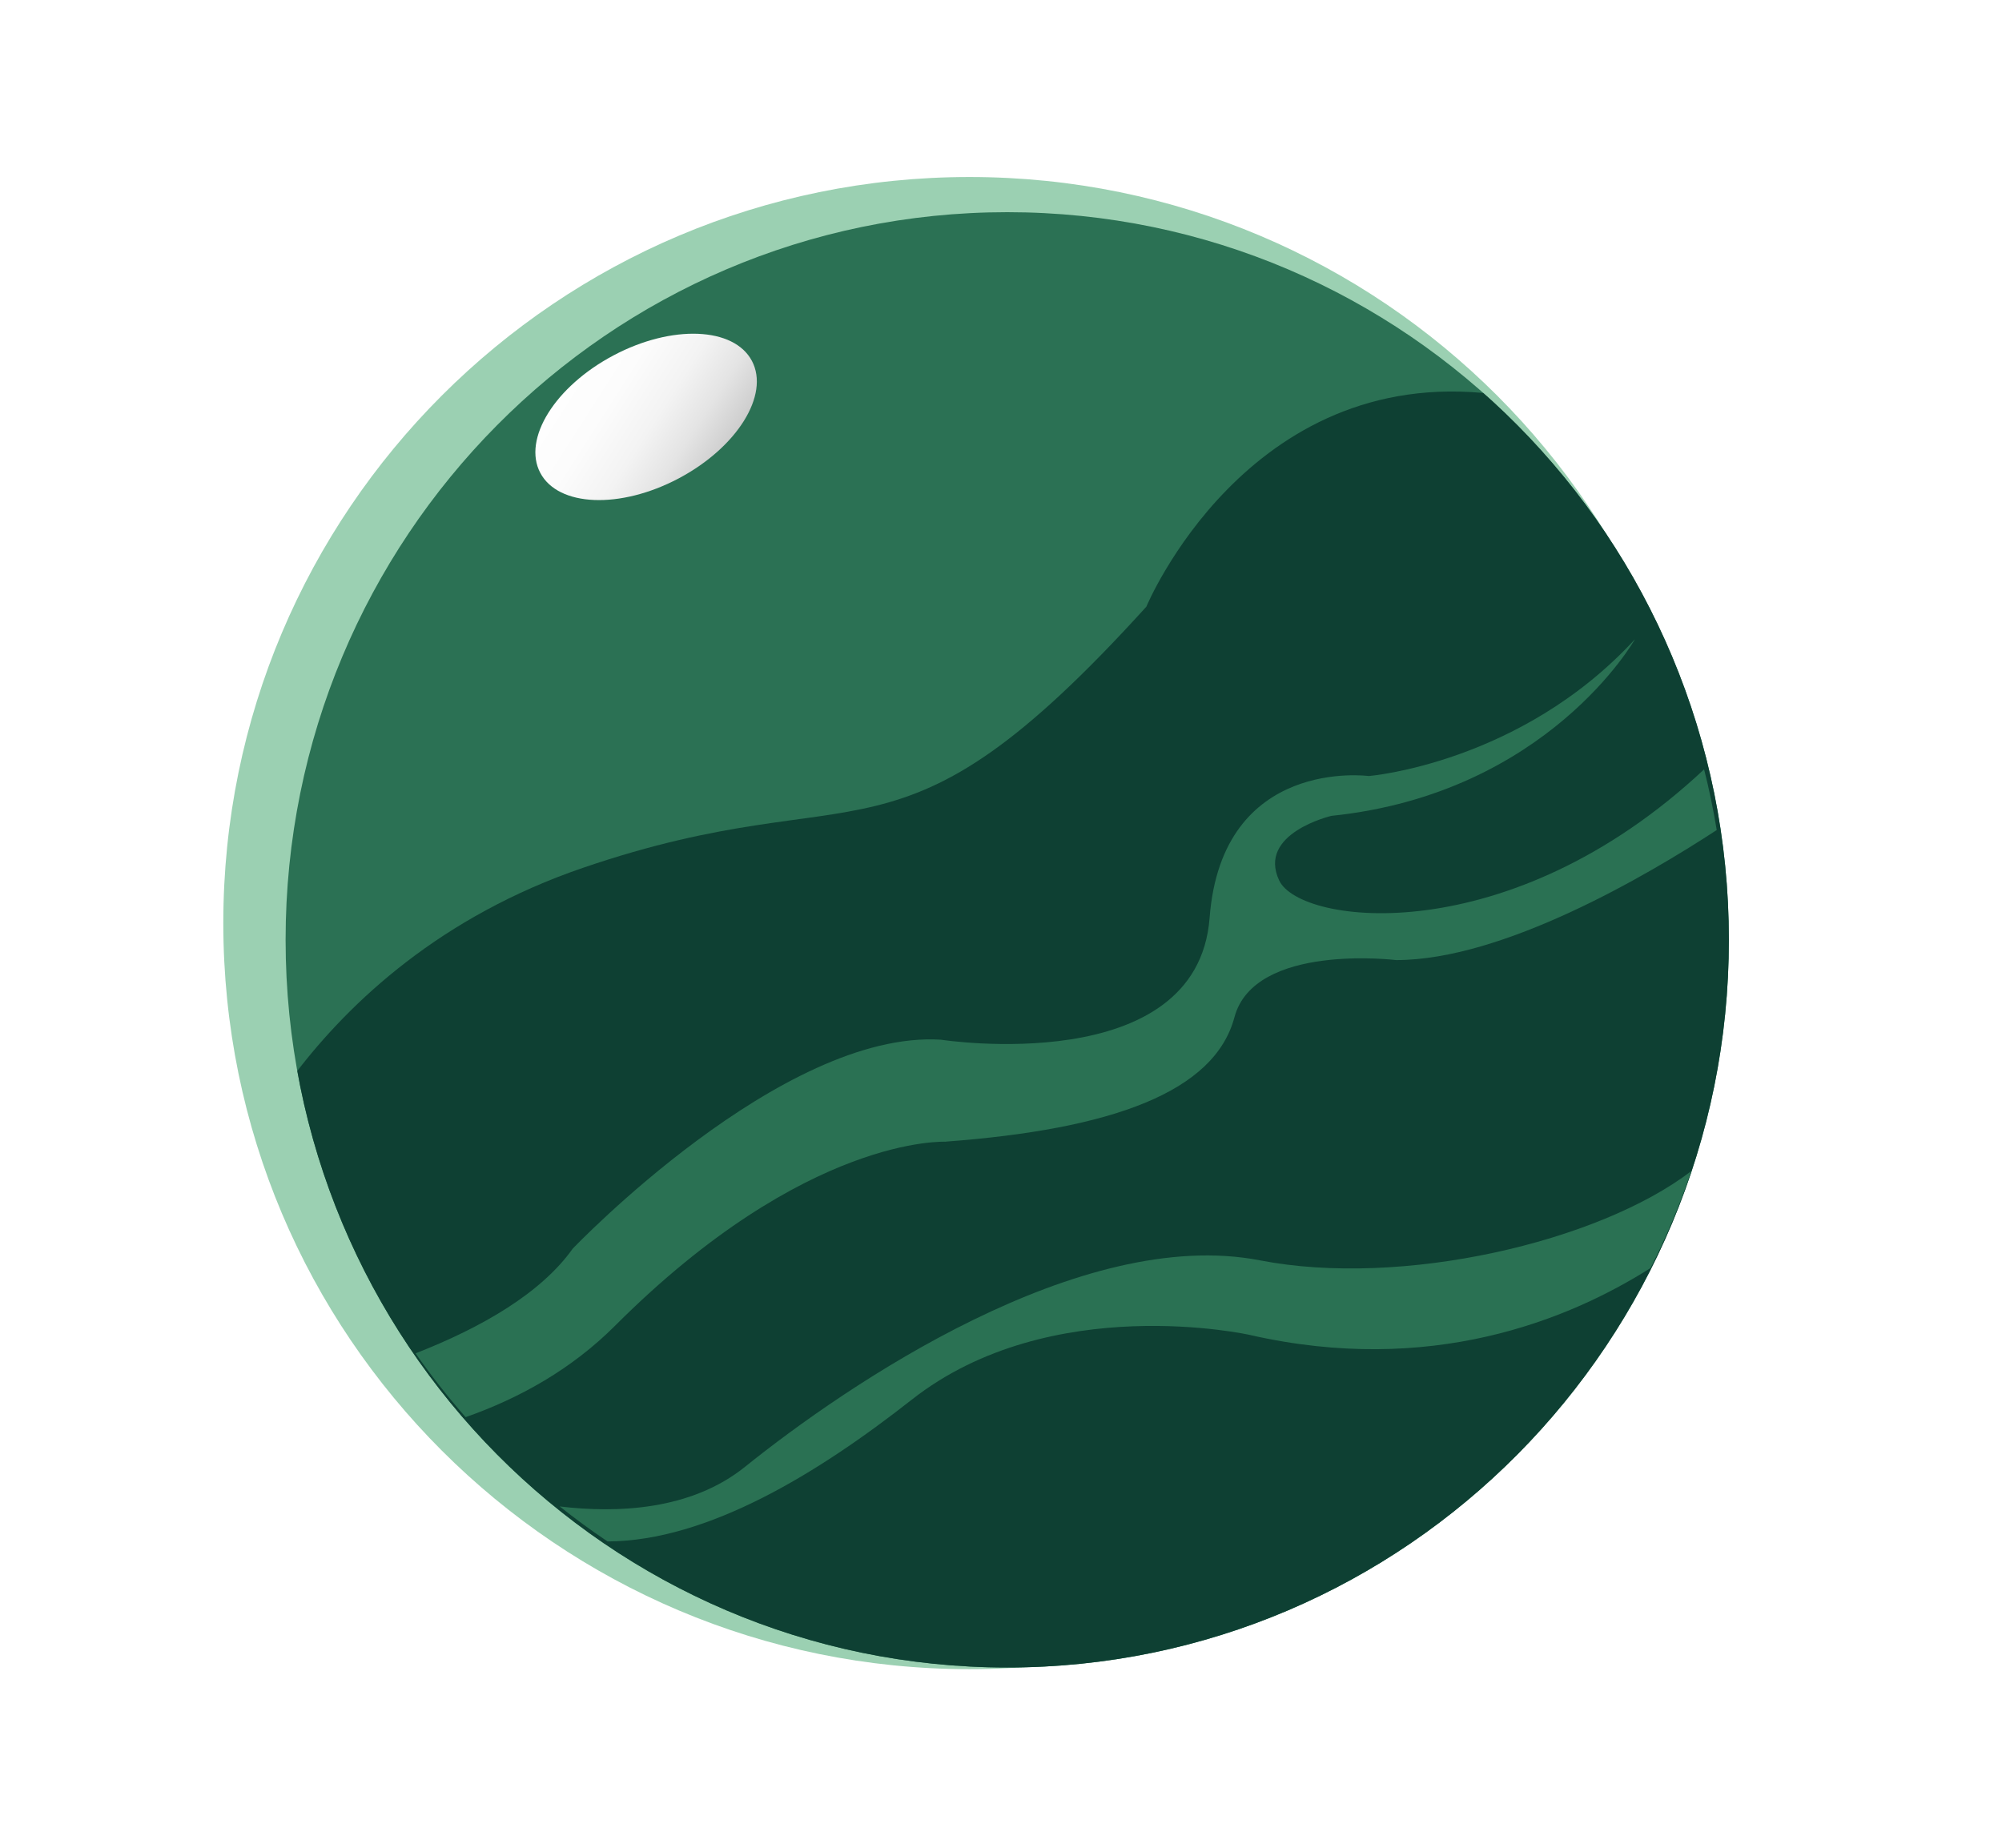
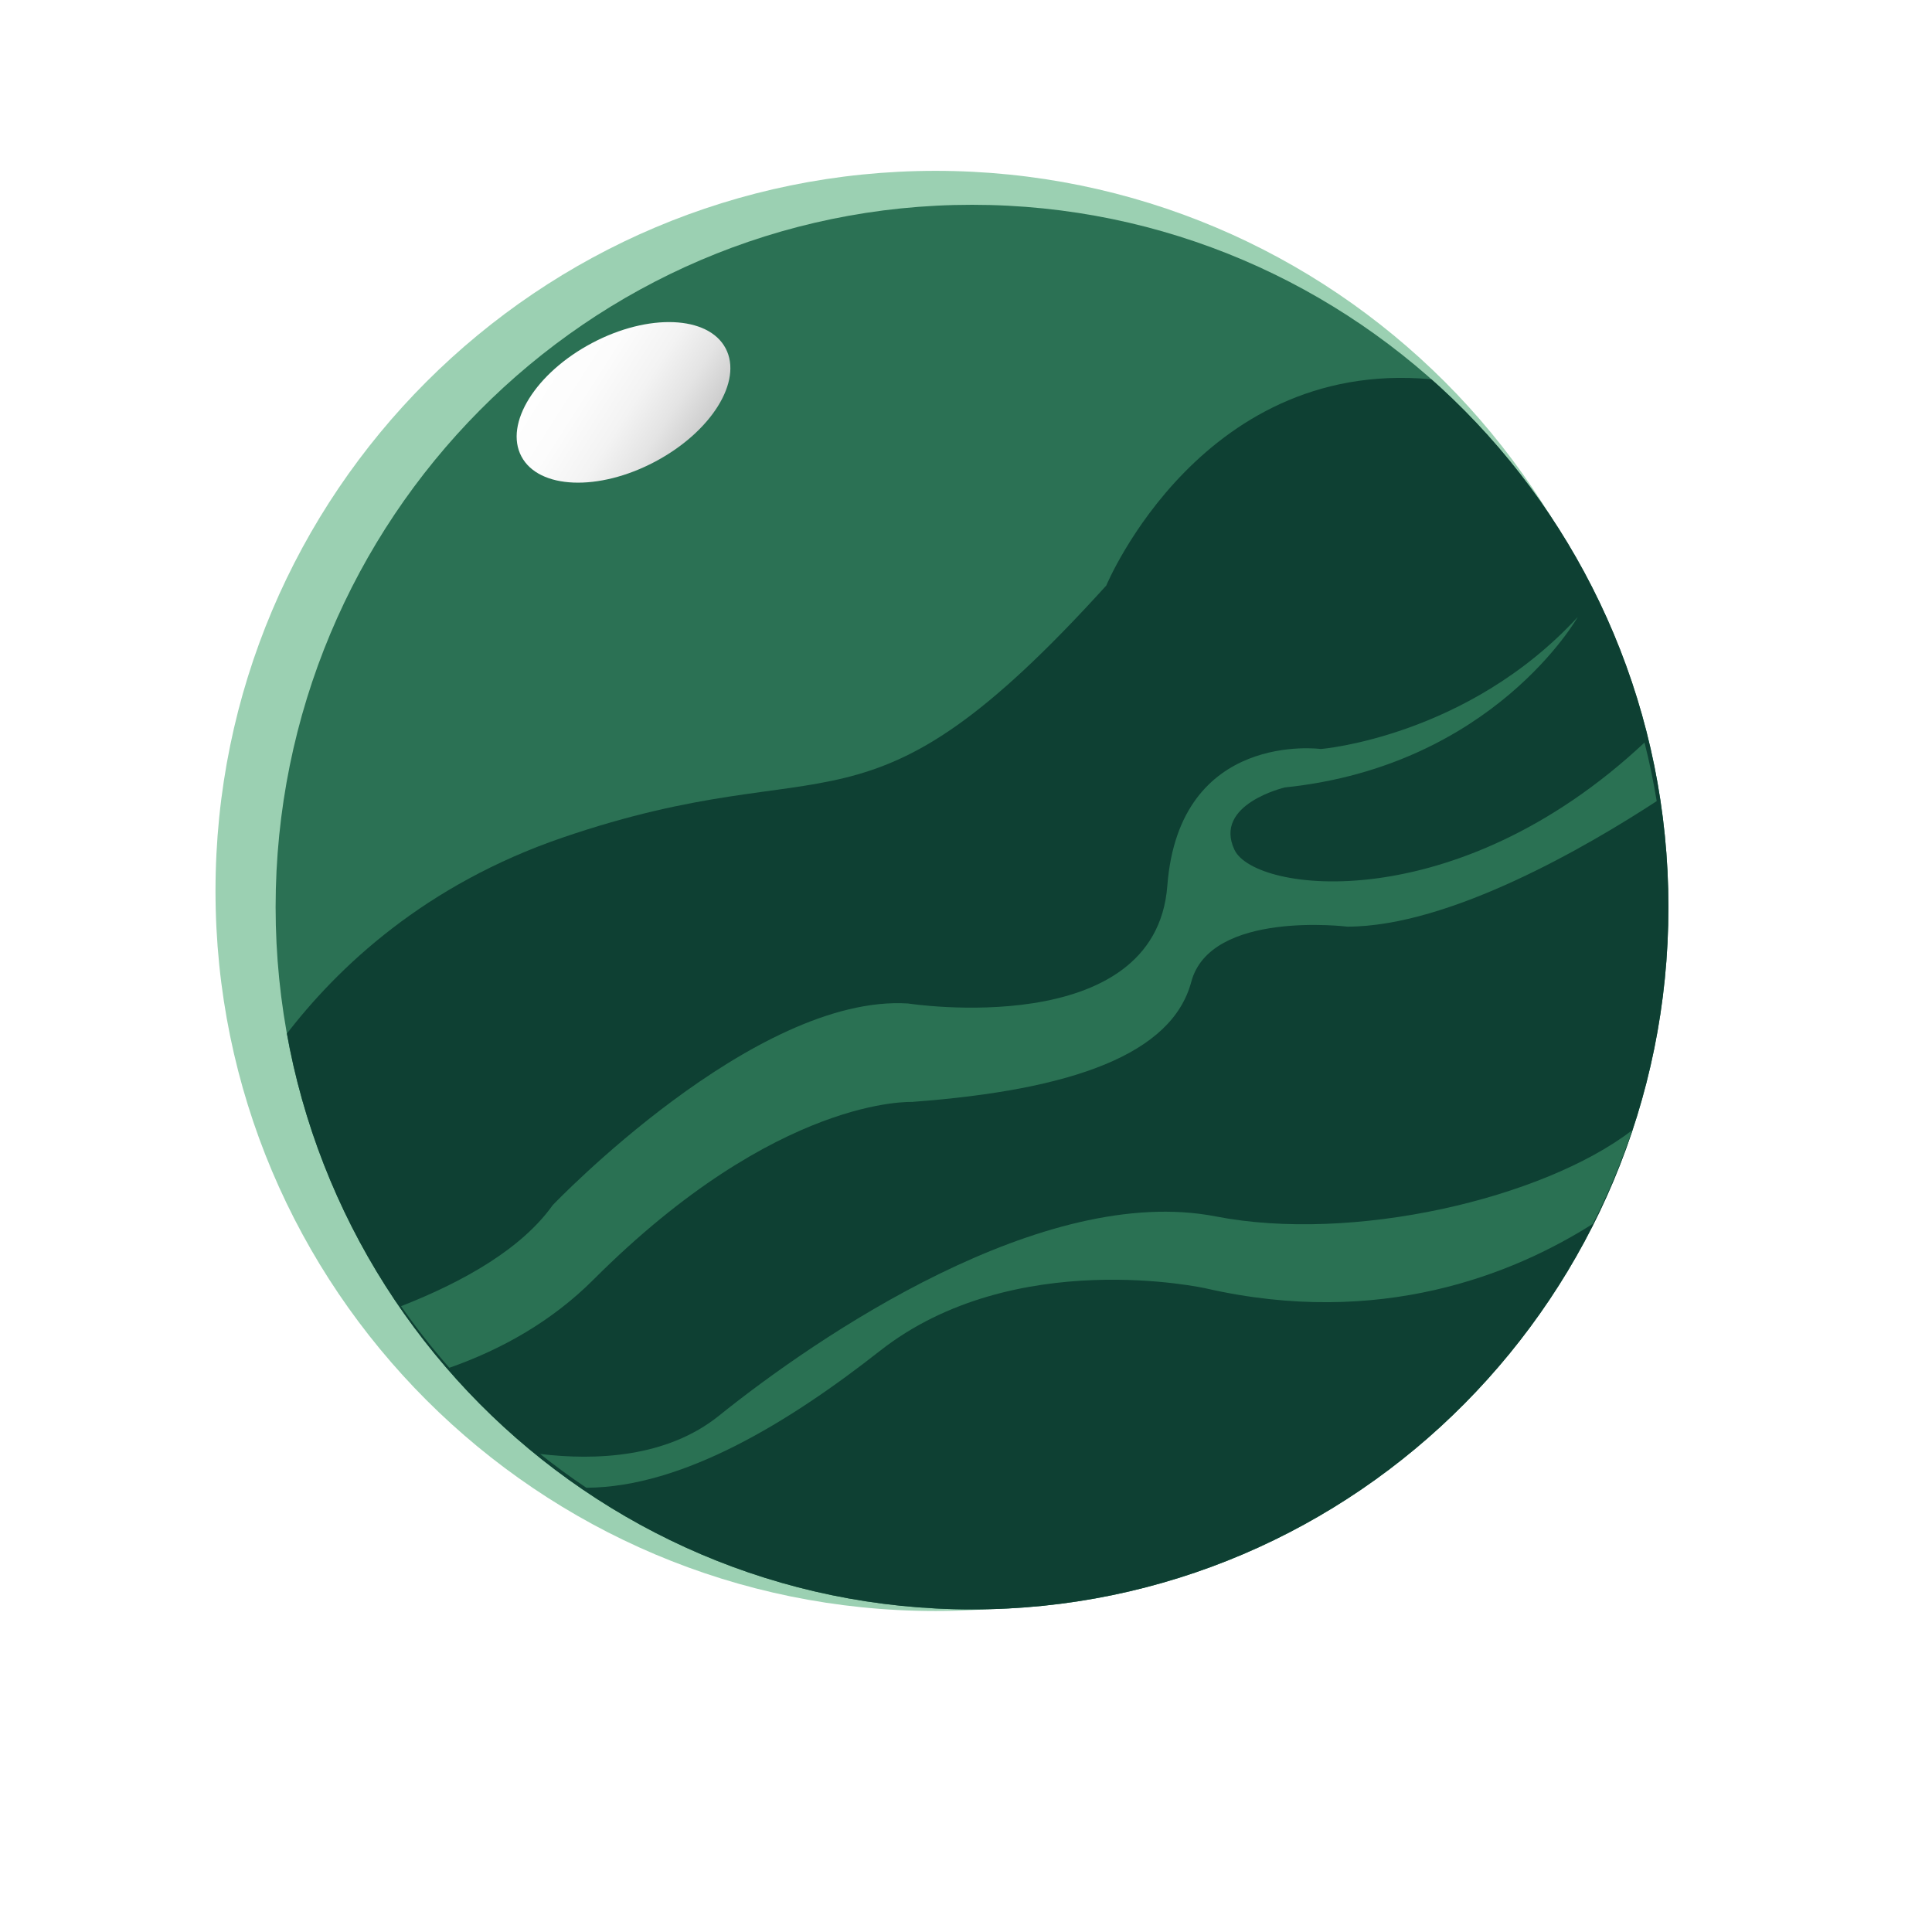
- <svg xmlns="http://www.w3.org/2000/svg" viewBox="0 0 350 323">
+ <svg xmlns="http://www.w3.org/2000/svg" viewBox="0 0 350 350">
  <defs>
    <style>.st0{fill:#2a7153}.st2{fill:none}.st5{fill:#2b7154}.st6{fill:url(#g24)}.st7{fill:#0e4033}.st8{fill:#9bd0b2}.st11{clip-path:url(#cp)}</style>
    <clipPath id="cp">
      <ellipse class="st2" cx="176.09" cy="164.33" rx="126.16" ry="127.23" />
    </clipPath>
    <linearGradient id="g24" x1="97.16" y1="62.8" x2="168.49" y2="108.37" gradientTransform="translate(47.22 -44.38) rotate(27.89)" gradientUnits="userSpaceOnUse">
      <stop offset="0" stop-color="#fff" />
      <stop offset=".14" stop-color="#fcfcfc" />
      <stop offset=".24" stop-color="#f3f3f3" />
      <stop offset=".32" stop-color="#e4e4e4" />
      <stop offset=".39" stop-color="#cfcfcf" />
      <stop offset=".45" stop-color="#b4b4b4" />
      <stop offset=".46" stop-color="#b3b3b3" />
    </linearGradient>
  </defs>
  <g>
    <circle class="st8" cx="169.49" cy="161.4" r="130.45" />
    <ellipse class="st5" cx="176.09" cy="164.33" rx="126.16" ry="127.23" />
    <g class="st11">
      <path class="st7" d="M38.41,211.1s13.92-42.4,63.5-59.36c49.58-16.96,54.15,3.26,98.5-45.66,0,0,17.61-42.4,60.67-37.18,43.06,5.22,90.02,70.88,90.02,70.88l-7.83,148.96-159.83,34.57-152-8.48,6.96-103.72Z" />
    </g>
    <ellipse class="st6" cx="112.96" cy="72.89" rx="20.93" ry="12.17" transform="translate(-20.98 61.31) rotate(-27.89)" />
    <path class="st0" d="M165.36,199.61c29.14-2.17,46.97-8.7,50.45-21.74,3.48-13.05,28.27-10,28.27-10,18.66,0,43.75-14.71,56.05-22.74-.6-3.59-1.32-7.13-2.21-10.61-34.05,31.91-70.59,27.23-74.28,19.44-3.91-8.26,9.13-11.31,9.13-11.31,37.84-3.91,53.06-30.88,53.06-30.88-20.01,21.74-46.53,23.92-46.53,23.92,0,0-25.66-3.48-27.83,24.79-2.17,28.27-46.97,21.31-46.97,21.31-27.83-1.74-64.37,36.53-64.37,36.53-5.54,7.78-15.83,13.75-27.48,18.31,2.71,3.88,5.63,7.61,8.75,11.16,9.47-3.33,18.54-8.4,26.12-15.98,33.49-33.49,57.84-32.18,57.84-32.18Z" />
    <path class="st0" d="M218.53,233.42c31.44,7.16,55.51-2.51,70.02-11.7,2.77-5.43,5.15-11.09,7.12-16.95-16.23,12.41-50.58,20.42-75.4,15.6-31.31-6.09-72.19,21.75-90.02,36.1-9.47,7.62-22.38,8.13-32.4,6.93,2.71,2.15,5.49,4.2,8.37,6.12,17.51-.08,36.81-11.93,53.18-24.79,24.35-19.14,59.15-11.31,59.15-11.31Z" />
  </g>
</svg>
